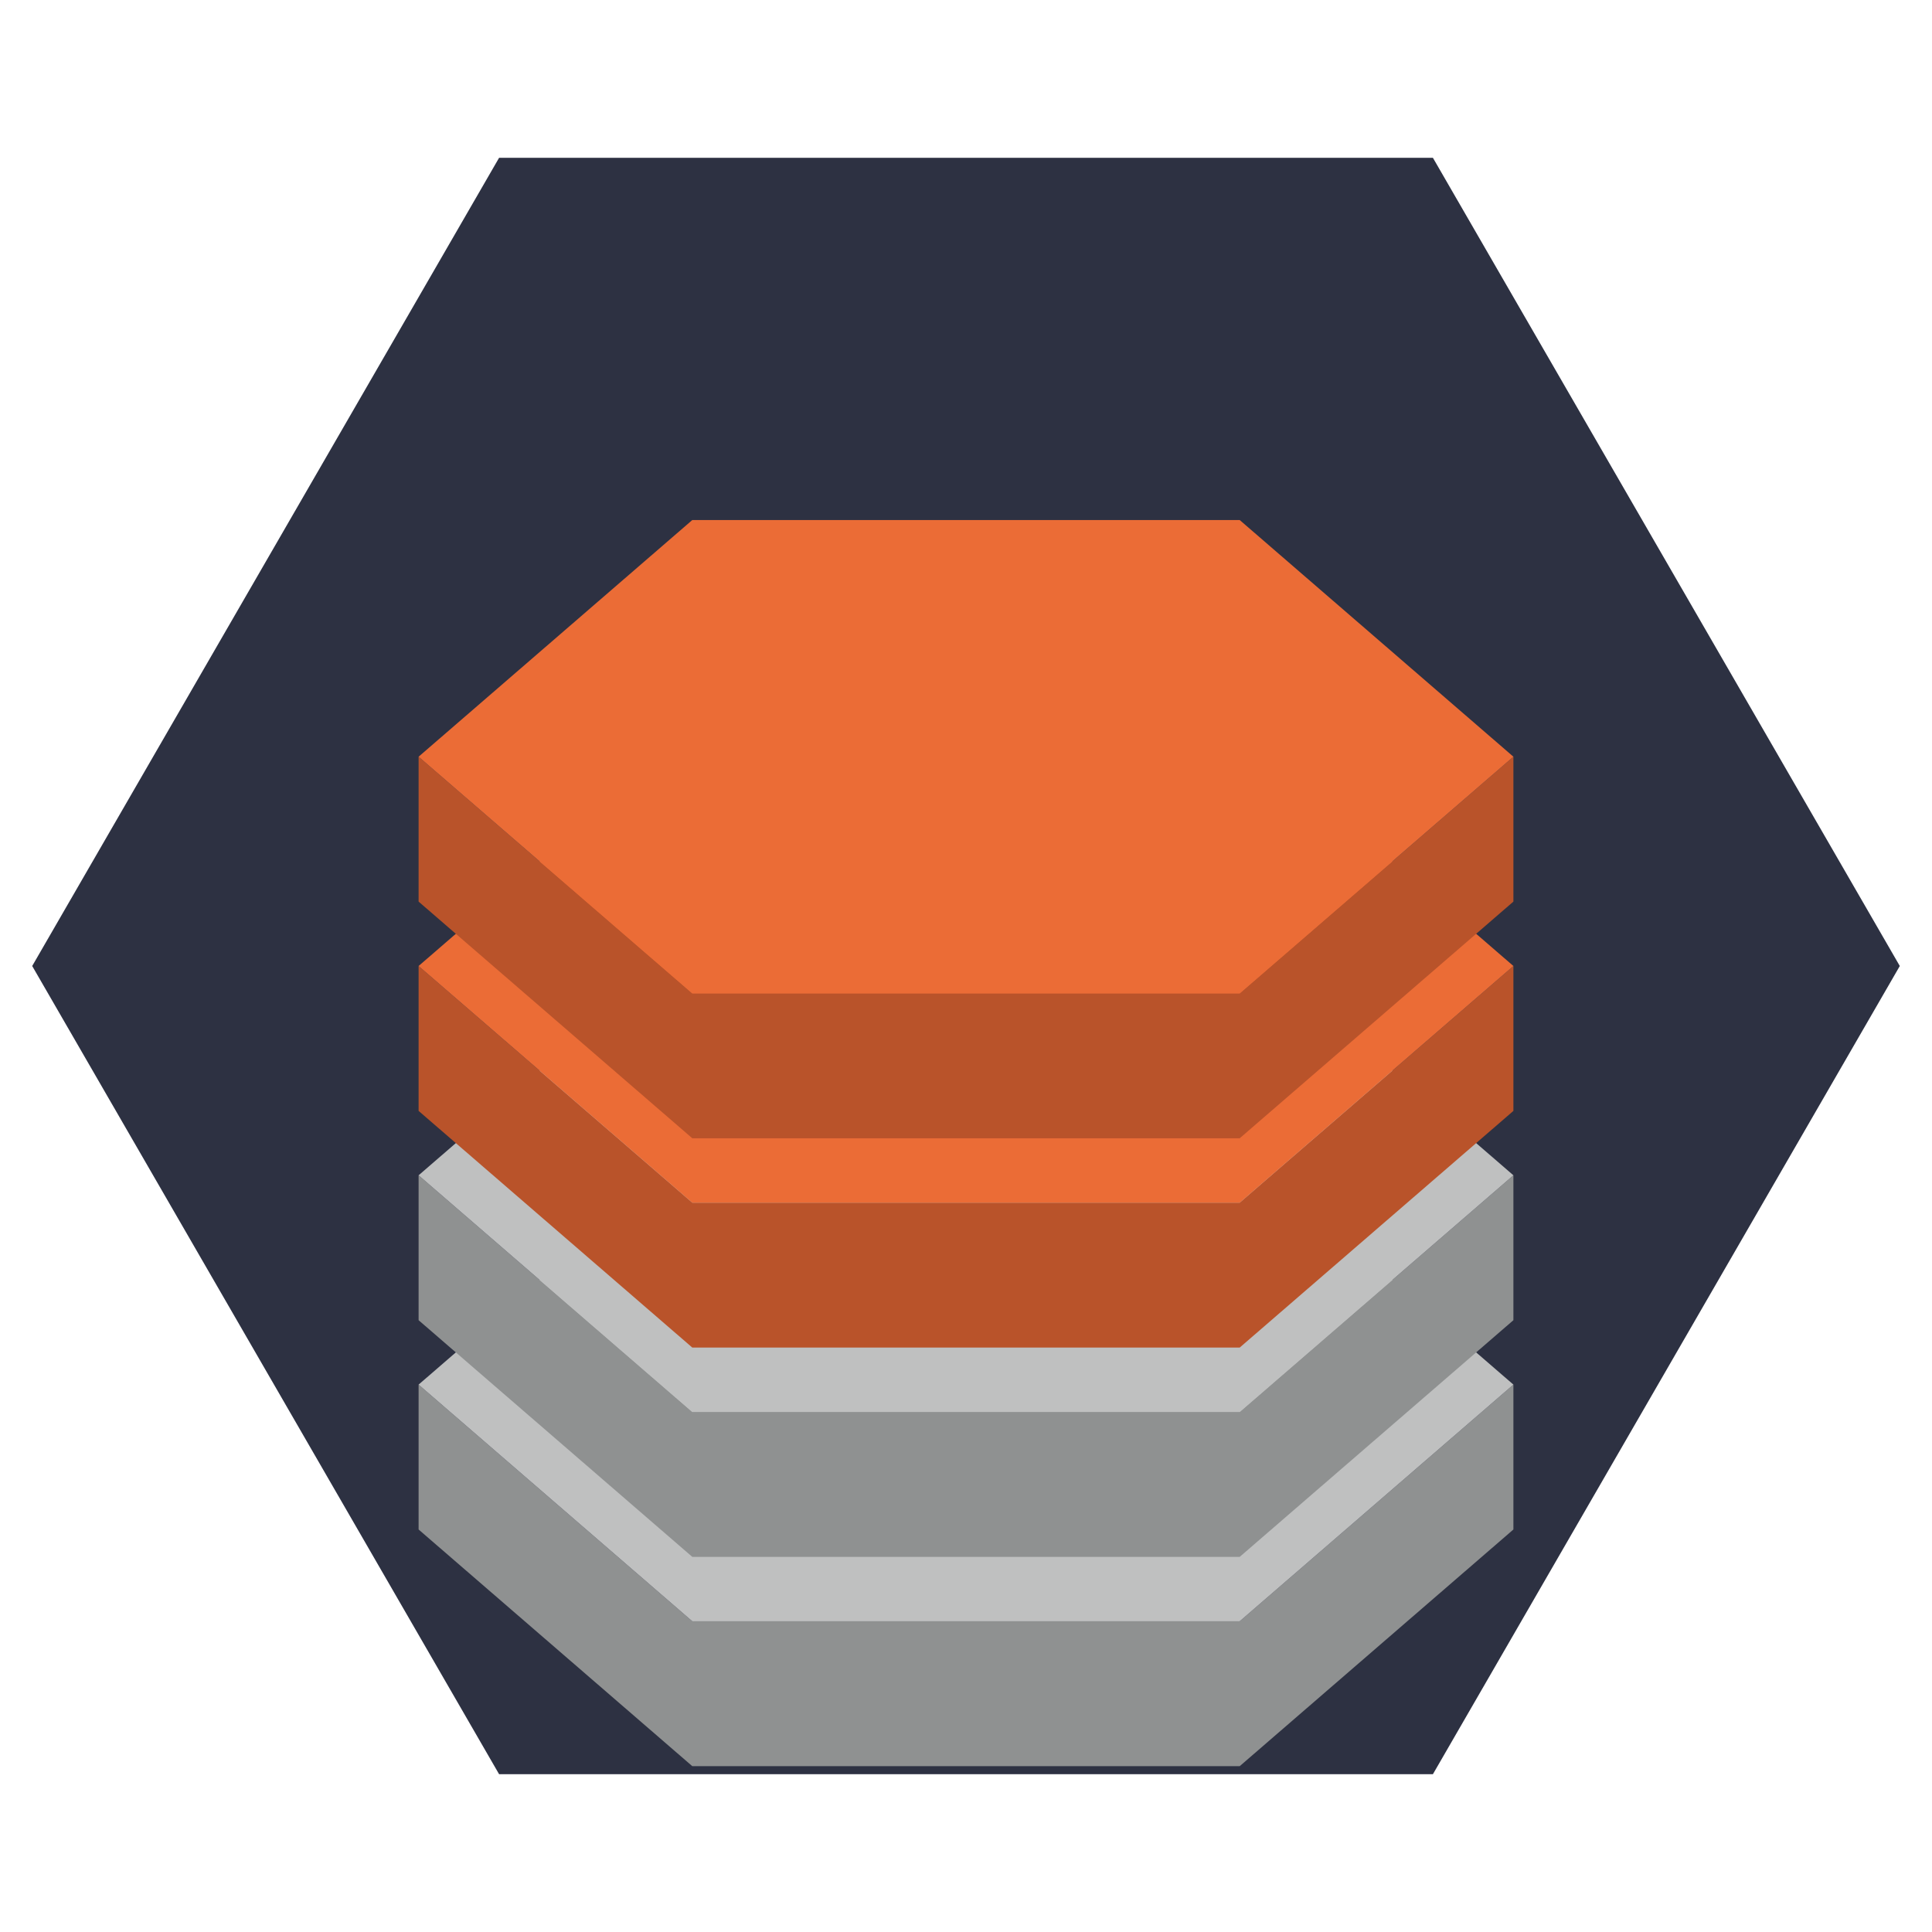
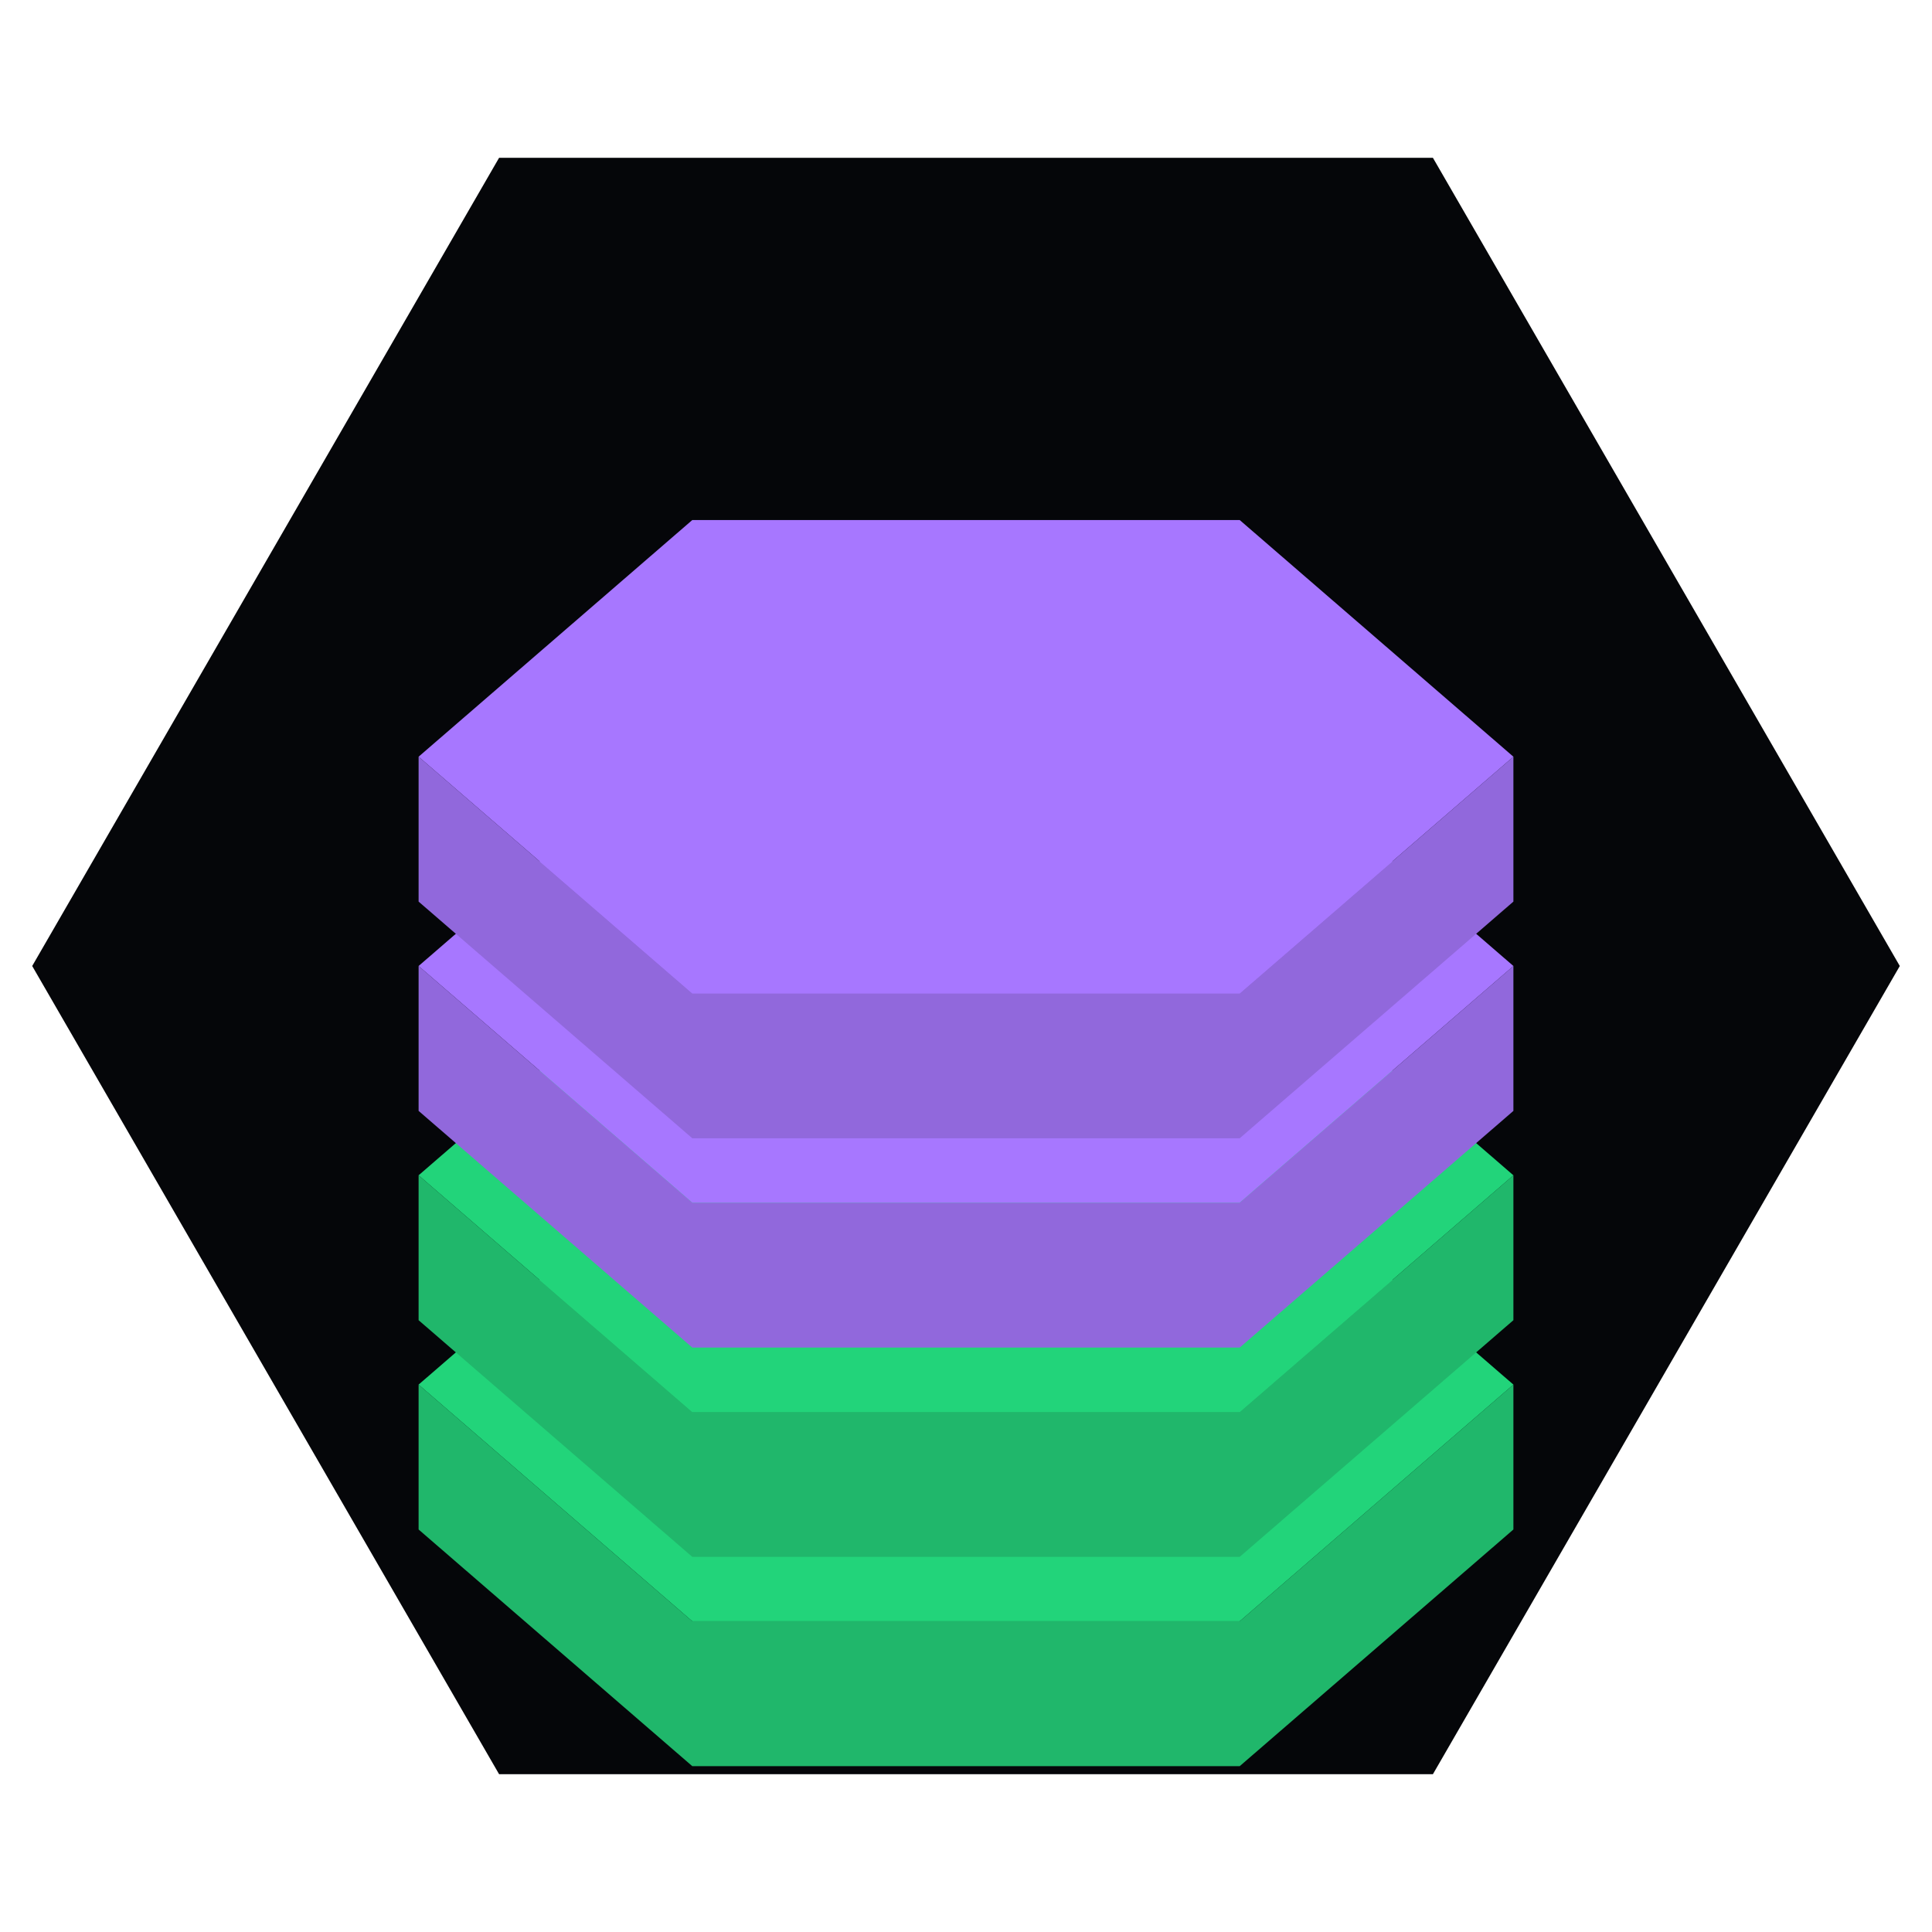
<svg xmlns="http://www.w3.org/2000/svg" viewBox="0 0 120 120" width="120" height="120" role="img" aria-label="Hexa Sort icon">
-   <polygon points="118,60 89,110.2 31,110.2 2,60 31,9.8 89,9.8" fill="#2d3142" />
+   <polygon points="118,60 89,110.2 31,110.2 2,60 31,9.8 89,9.8" fill="#050609" />
  <g transform="translate(60 60)">
-     <polygon points="34,26 17,40.7 -17,40.7 -34,26 -34,35 -17,49.7 17,49.7 34,35" fill="#8f9191" />
-     <polygon points="34,26 17,40.7 -17,40.7 -34,26 -17,11.3 17,11.3" fill="#bfc0c0" />
-     <polygon points="34,13 17,27.7 -17,27.7 -34,13 -34,22 -17,36.7 17,36.7 34,22" fill="#8f9191" />
-     <polygon points="34,13 17,27.7 -17,27.7 -34,13 -17,-1.7 17,-1.7" fill="#bfc0c0" />
-     <polygon points="34,0 17,14.7 -17,14.7 -34,0 -34,9 -17,23.7 17,23.7 34,9" fill="#b9532a" />
-     <polygon points="34,0 17,14.7 -17,14.7 -34,0 -17,-14.7 17,-14.7" fill="#eb6c36" />
-     <polygon points="34,-13 17,1.7 -17,1.7 -34,-13 -34,-4 -17,10.7 17,10.7 34,-4" fill="#b9532a" />
-     <polygon points="34,-13 17,1.7 -17,1.7 -34,-13 -17,-27.7 17,-27.7" fill="#eb6c36" />
+     <polygon points="34,26 17,40.7 -17,40.7 -34,26 -34,35 -17,49.7 17,49.7 34,35" fill="#20b76b" />
+     <polygon points="34,26 17,40.7 -17,40.7 -34,26 -17,11.3 17,11.3" fill="#22d47a" />
+     <polygon points="34,13 17,27.7 -17,27.7 -34,13 -34,22 -17,36.7 17,36.7 34,22" fill="#20b76b" />
+     <polygon points="34,13 17,27.7 -17,27.7 -34,13 -17,-1.7 17,-1.7" fill="#22d47a" />
+     <polygon points="34,0 17,14.7 -17,14.7 -34,0 -34,9 -17,23.7 17,23.7 34,9" fill="#9168dc" />
+     <polygon points="34,0 17,14.7 -17,14.7 -34,0 -17,-14.7 17,-14.7" fill="#a777ff" />
+     <polygon points="34,-13 17,1.7 -17,1.7 -34,-13 -34,-4 -17,10.7 17,10.7 34,-4" fill="#9168dc" />
+     <polygon points="34,-13 17,1.7 -17,1.7 -34,-13 -17,-27.7 17,-27.7" fill="#a777ff" />
  </g>
</svg>
